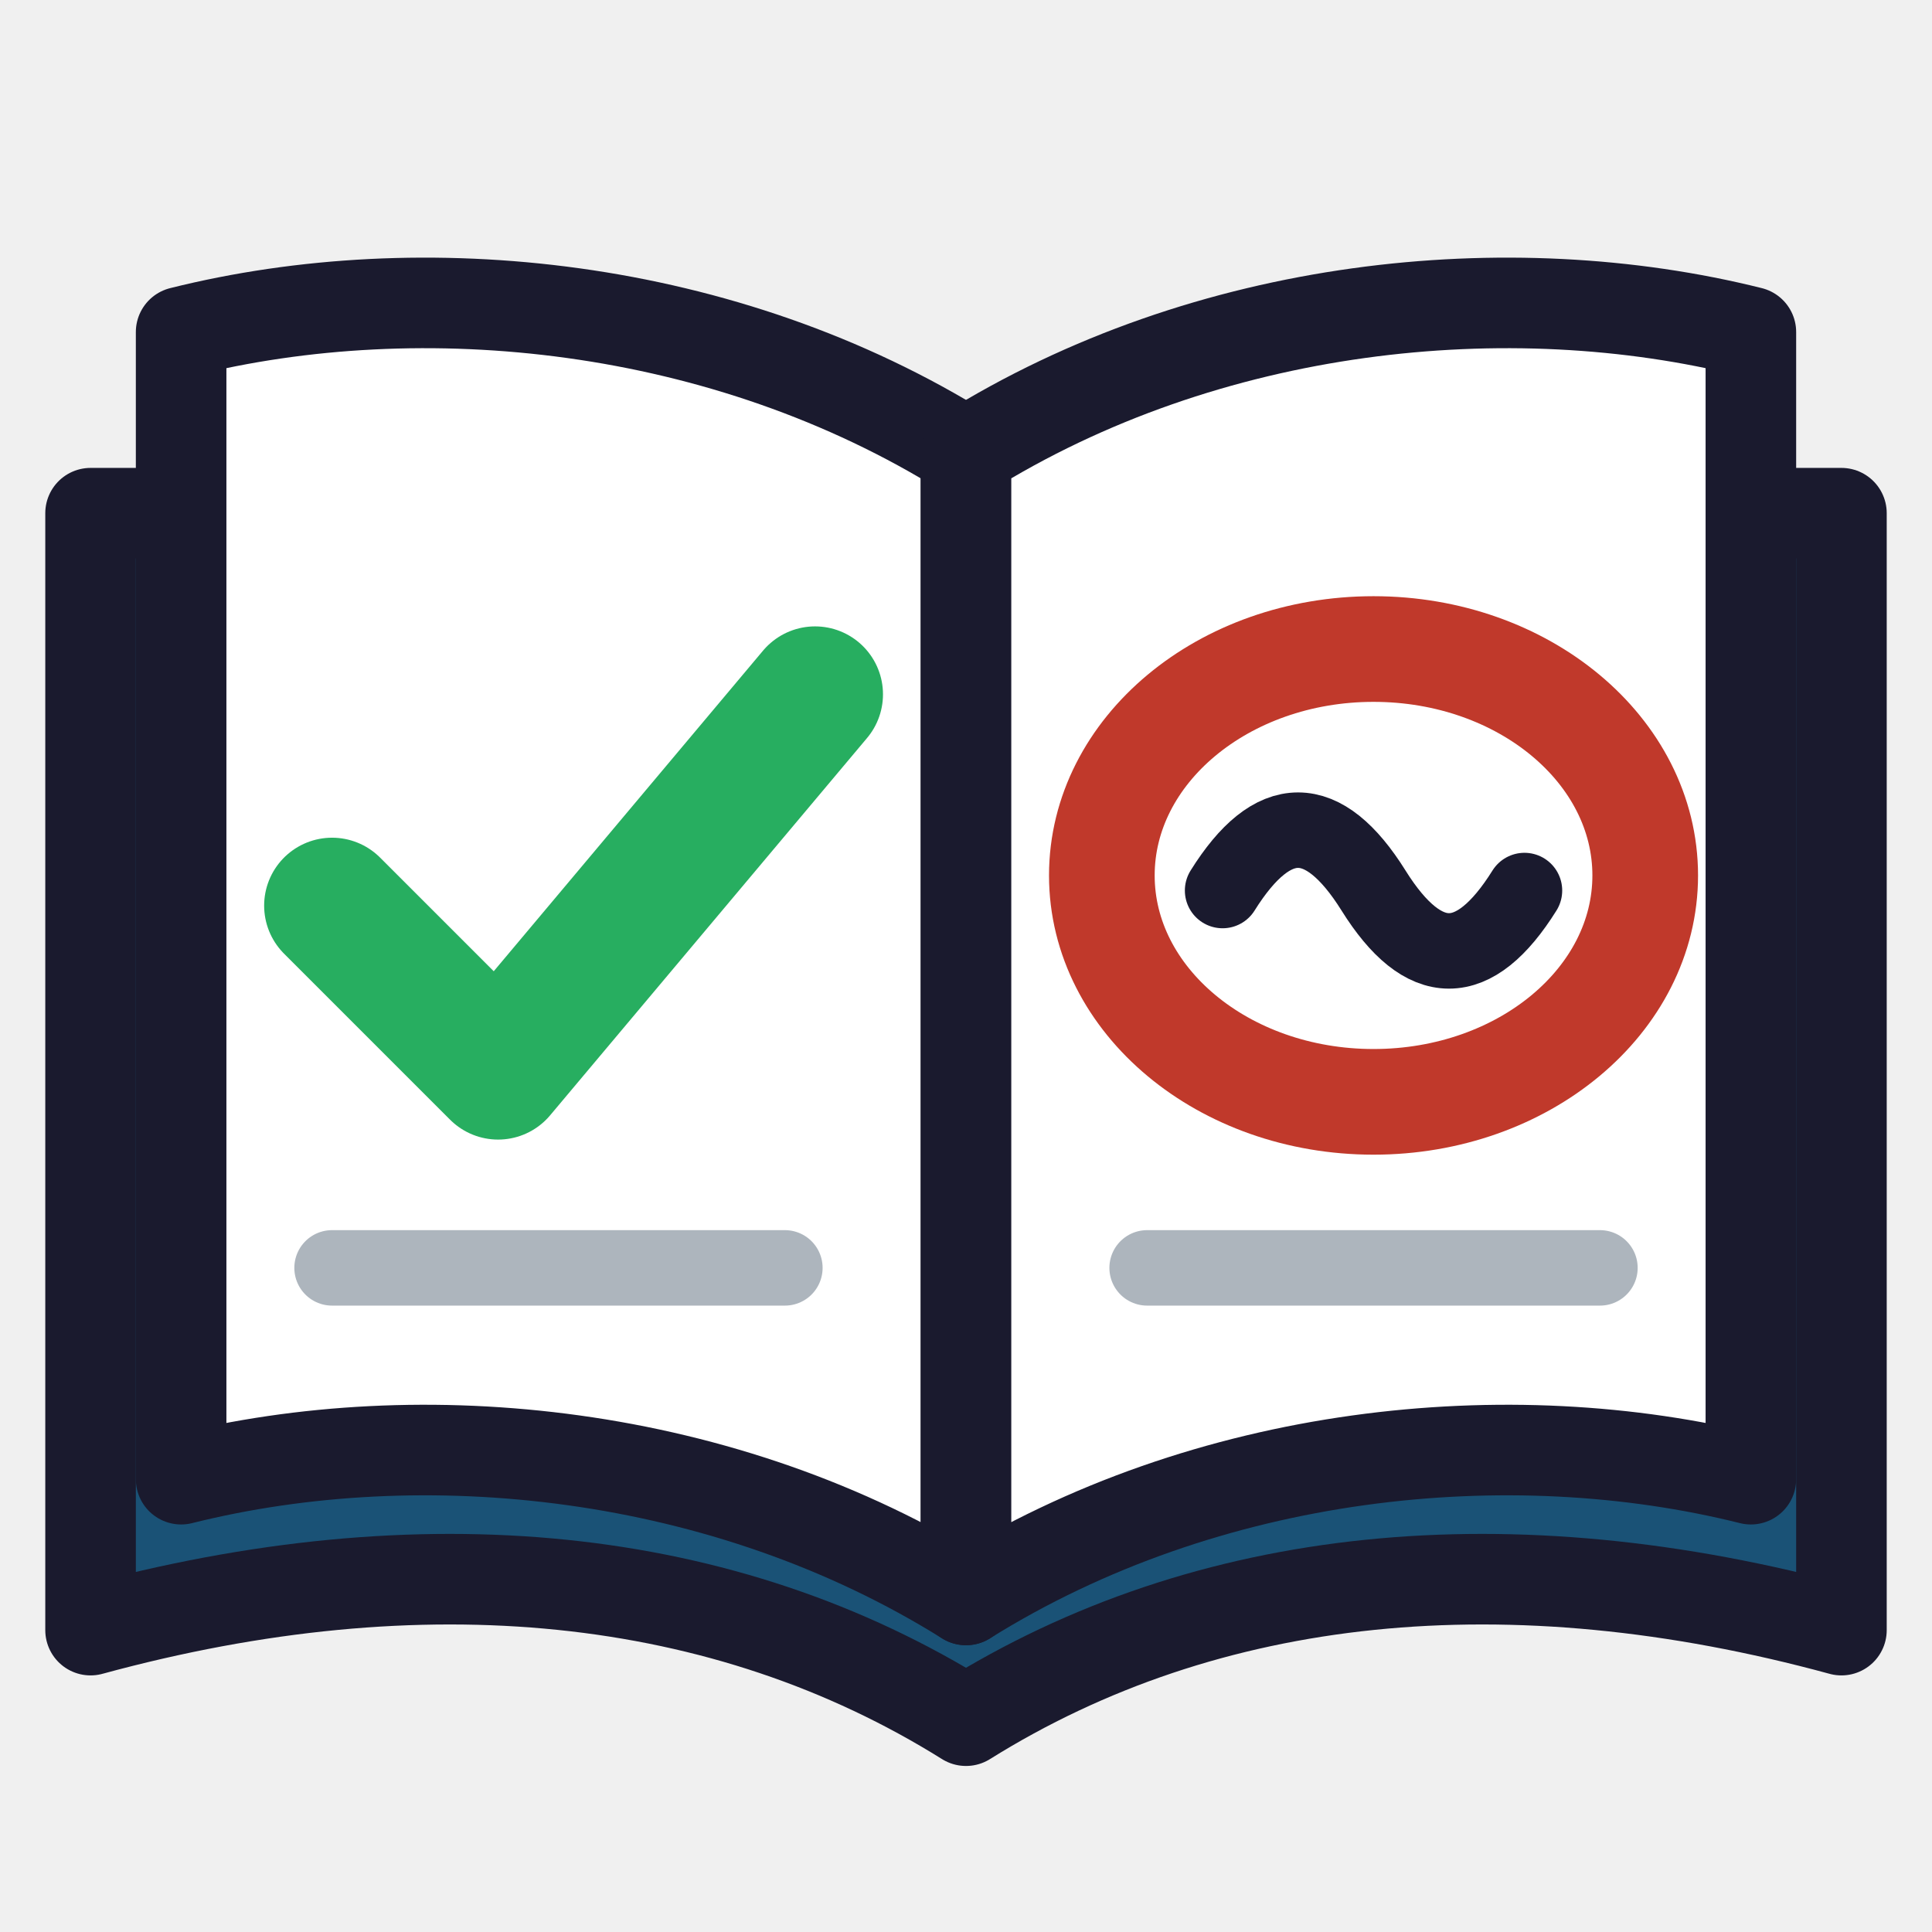
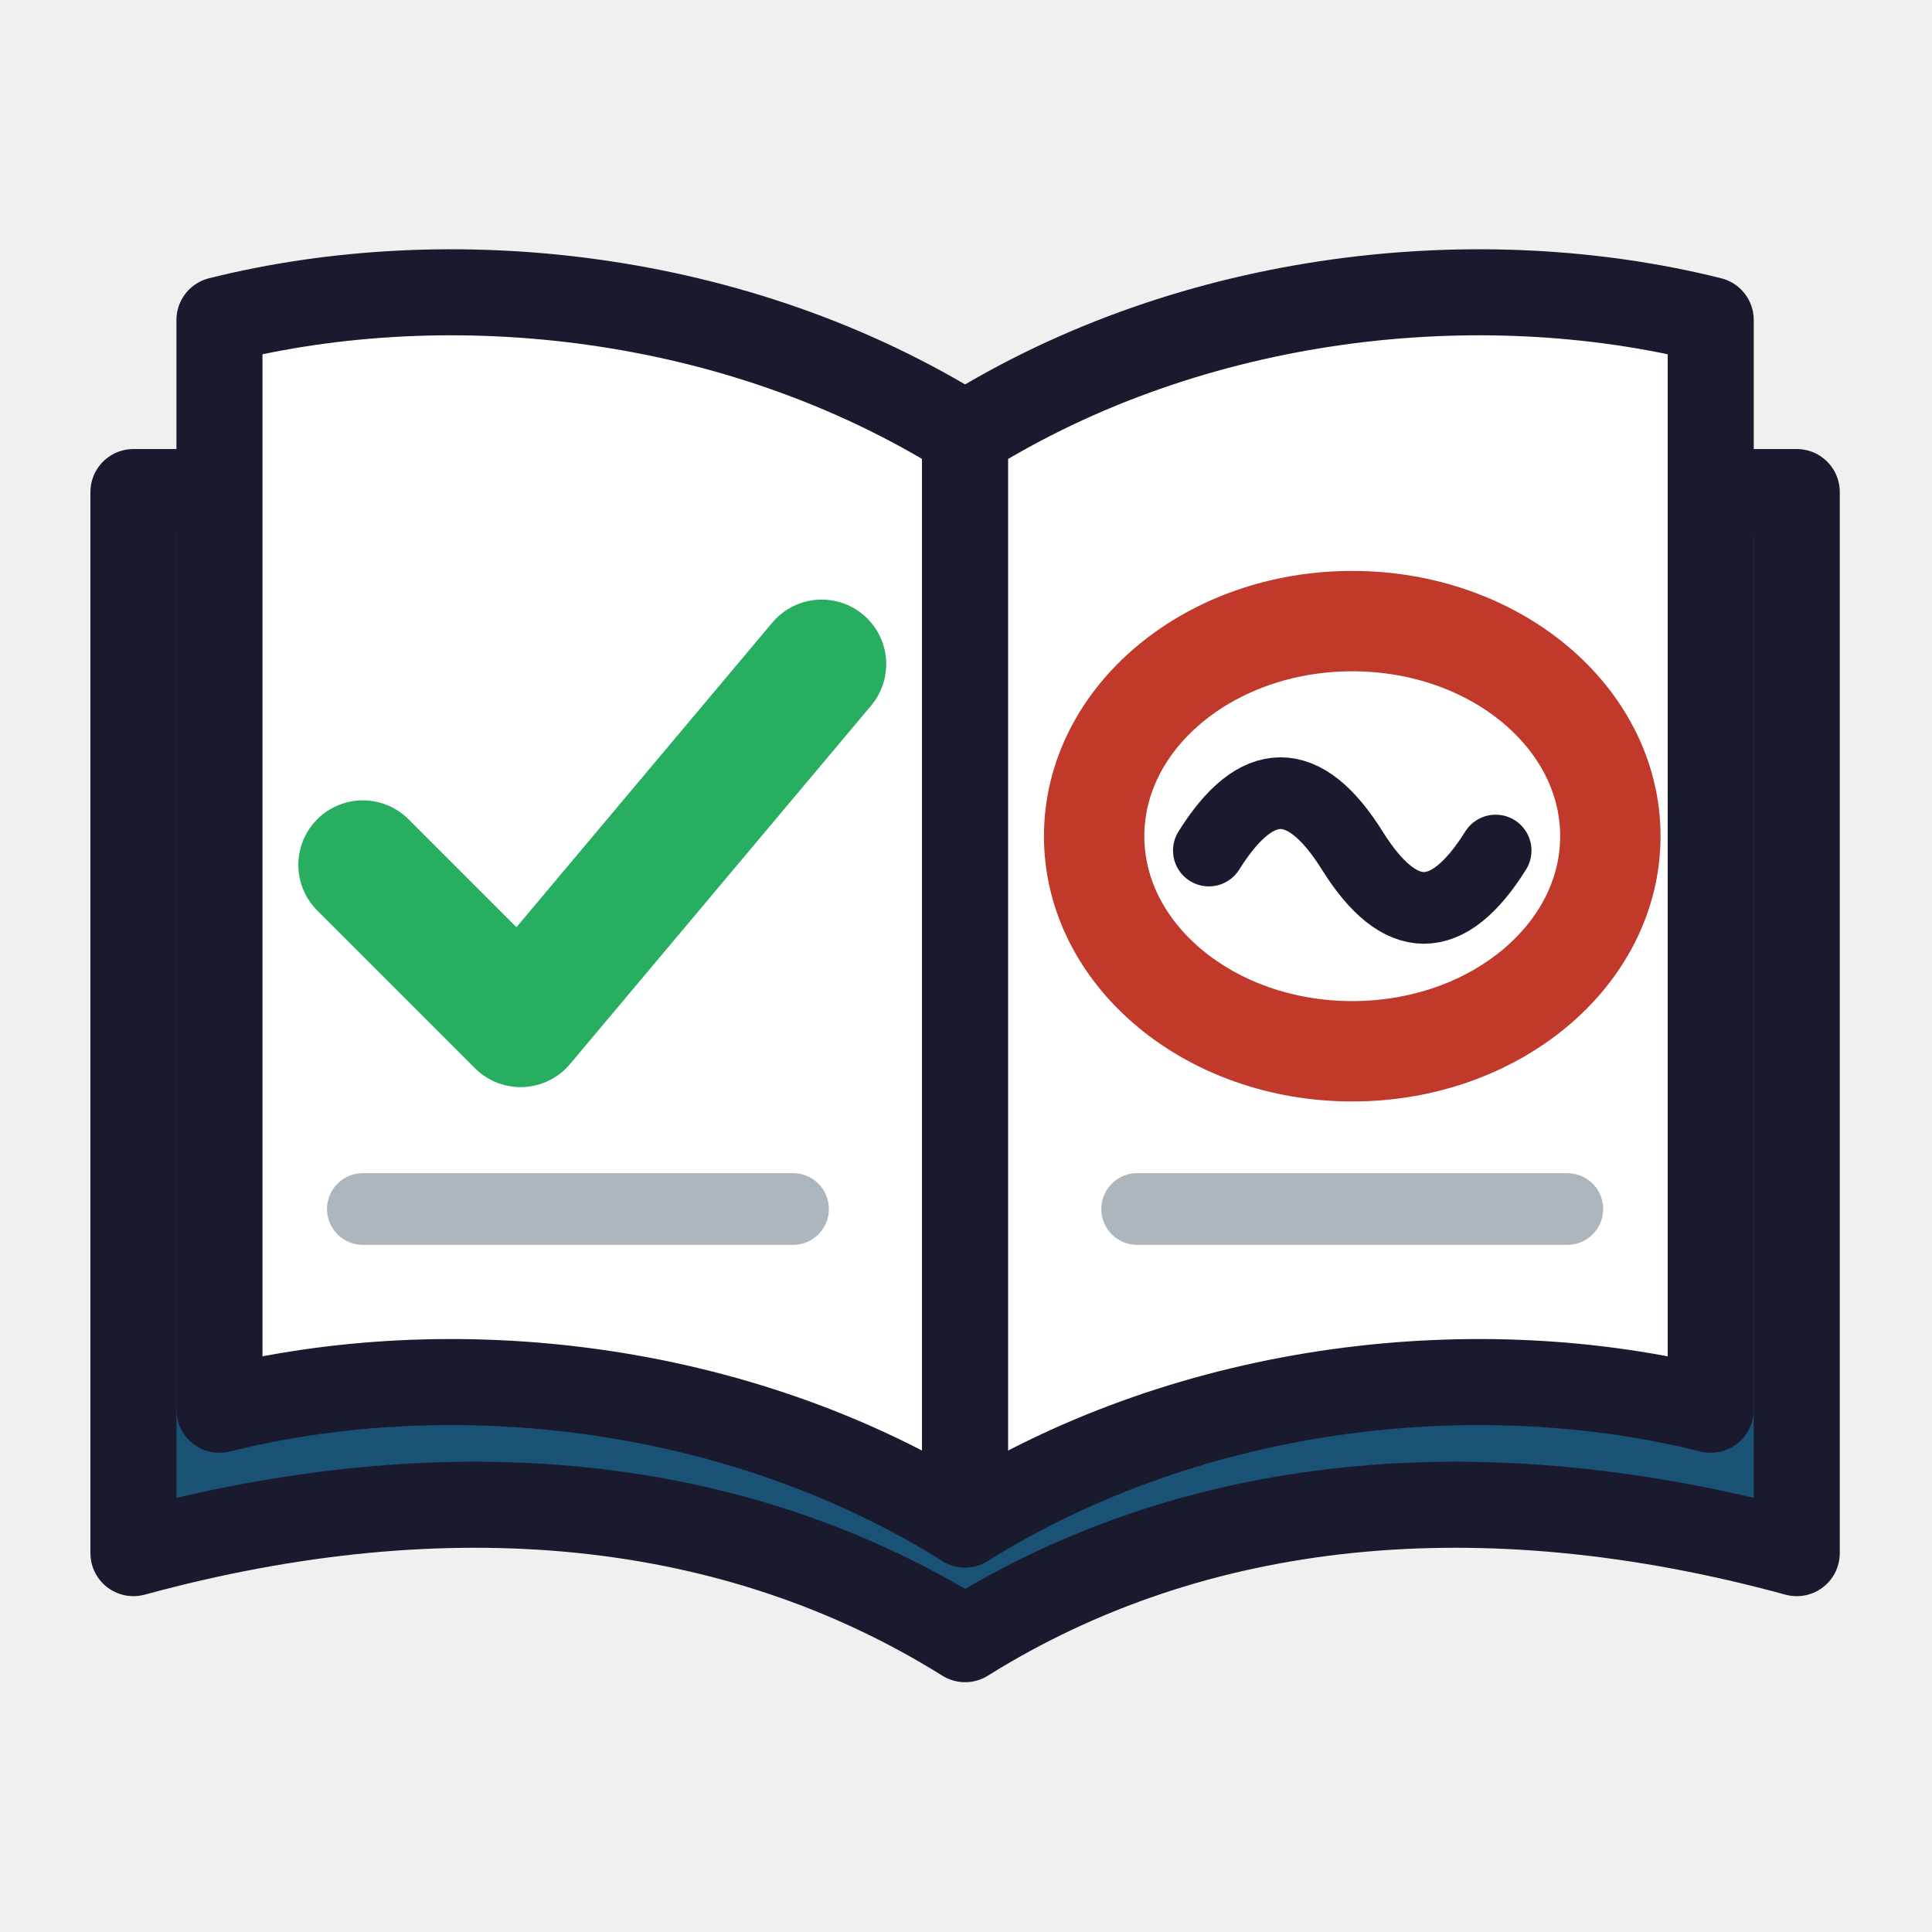
<svg xmlns="http://www.w3.org/2000/svg" viewBox="0 0 64 64" width="64" height="64">
-   <g stroke="#1a1a2e" stroke-width="3" stroke-linecap="round" stroke-linejoin="round">
-     <path d="M3 17v37c11-3 21-2 29 3 8-5 18-6 29-3V17z" fill="#1a5276" />
-     <path d="M32 15C24 10 14 9 6 11v38c8-2 18-1 26 4z" fill="#ffffff" />
-     <path d="M32 15c8-5 18-6 26-4v38c-8-2-18-1-26 4z" fill="#ffffff" />
-     <path d="M11 30l5.5 5.5L27 23" fill="none" stroke="#27ae60" stroke-width="4.5" />
-     <ellipse cx="45.5" cy="29" rx="9" ry="7.5" fill="none" stroke="#c0392b" stroke-width="3.5" />
-     <path d="M40.5 29.5q2.5-4 5 0t5 0" fill="none" stroke-width="2.5" />
-     <path d="M11 42h15M38 42h15" stroke="#adb5bd" stroke-width="2.5" />
+   <g data-fit="3" transform="translate(1.57 0.15) scale(0.95)">
+     <g stroke="#1a1a2e" stroke-width="3" stroke-linecap="round" stroke-linejoin="round">
+       <path d="M3 17v37c11-3 21-2 29 3 8-5 18-6 29-3V17z" fill="#1a5276" />
+       <path d="M32 15C24 10 14 9 6 11v38c8-2 18-1 26 4z" fill="#ffffff" />
+       <path d="M32 15c8-5 18-6 26-4v38c-8-2-18-1-26 4z" fill="#ffffff" />
+       <path d="M11 30l5.5 5.5L27 23" fill="none" stroke="#27ae60" stroke-width="4.5" />
+       <ellipse cx="45.5" cy="29" rx="9" ry="7.5" fill="none" stroke="#c0392b" stroke-width="3.5" />
+       <path d="M40.5 29.5q2.5-4 5 0t5 0" fill="none" stroke-width="2.5" />
+       <path d="M11 42h15M38 42h15" stroke="#adb5bd" stroke-width="2.5" />
+     </g>
  </g>
</svg>
